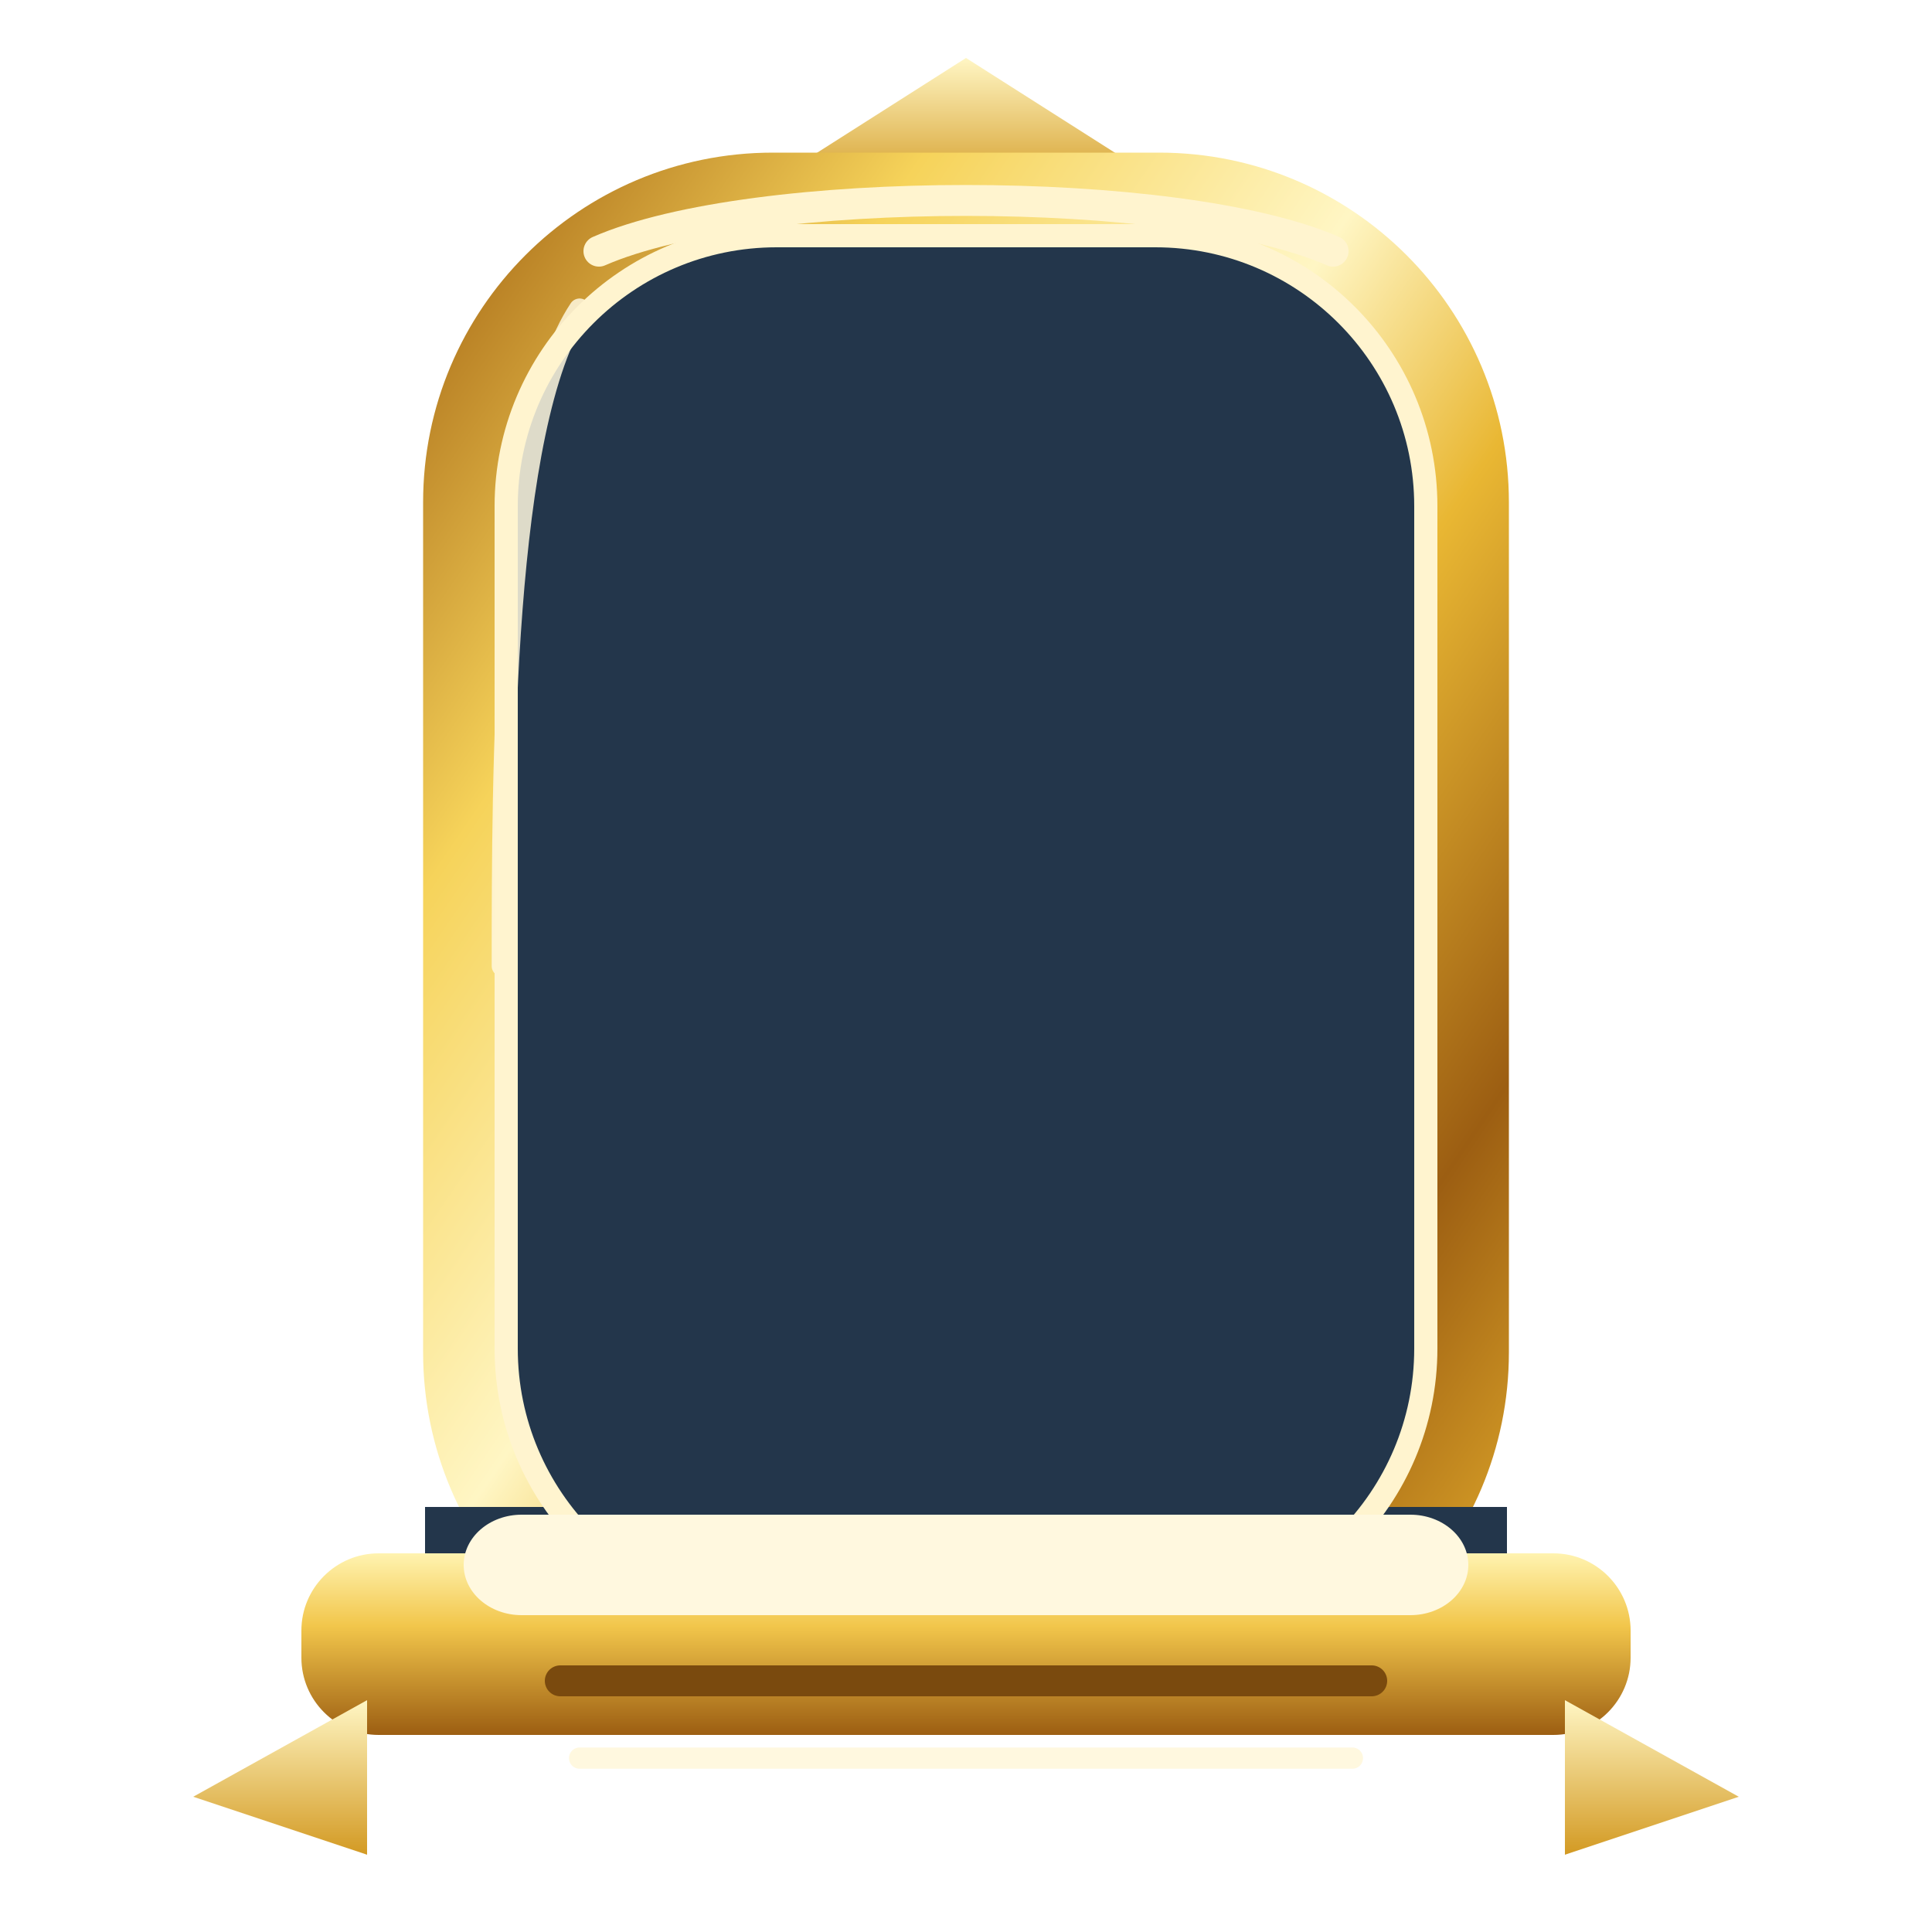
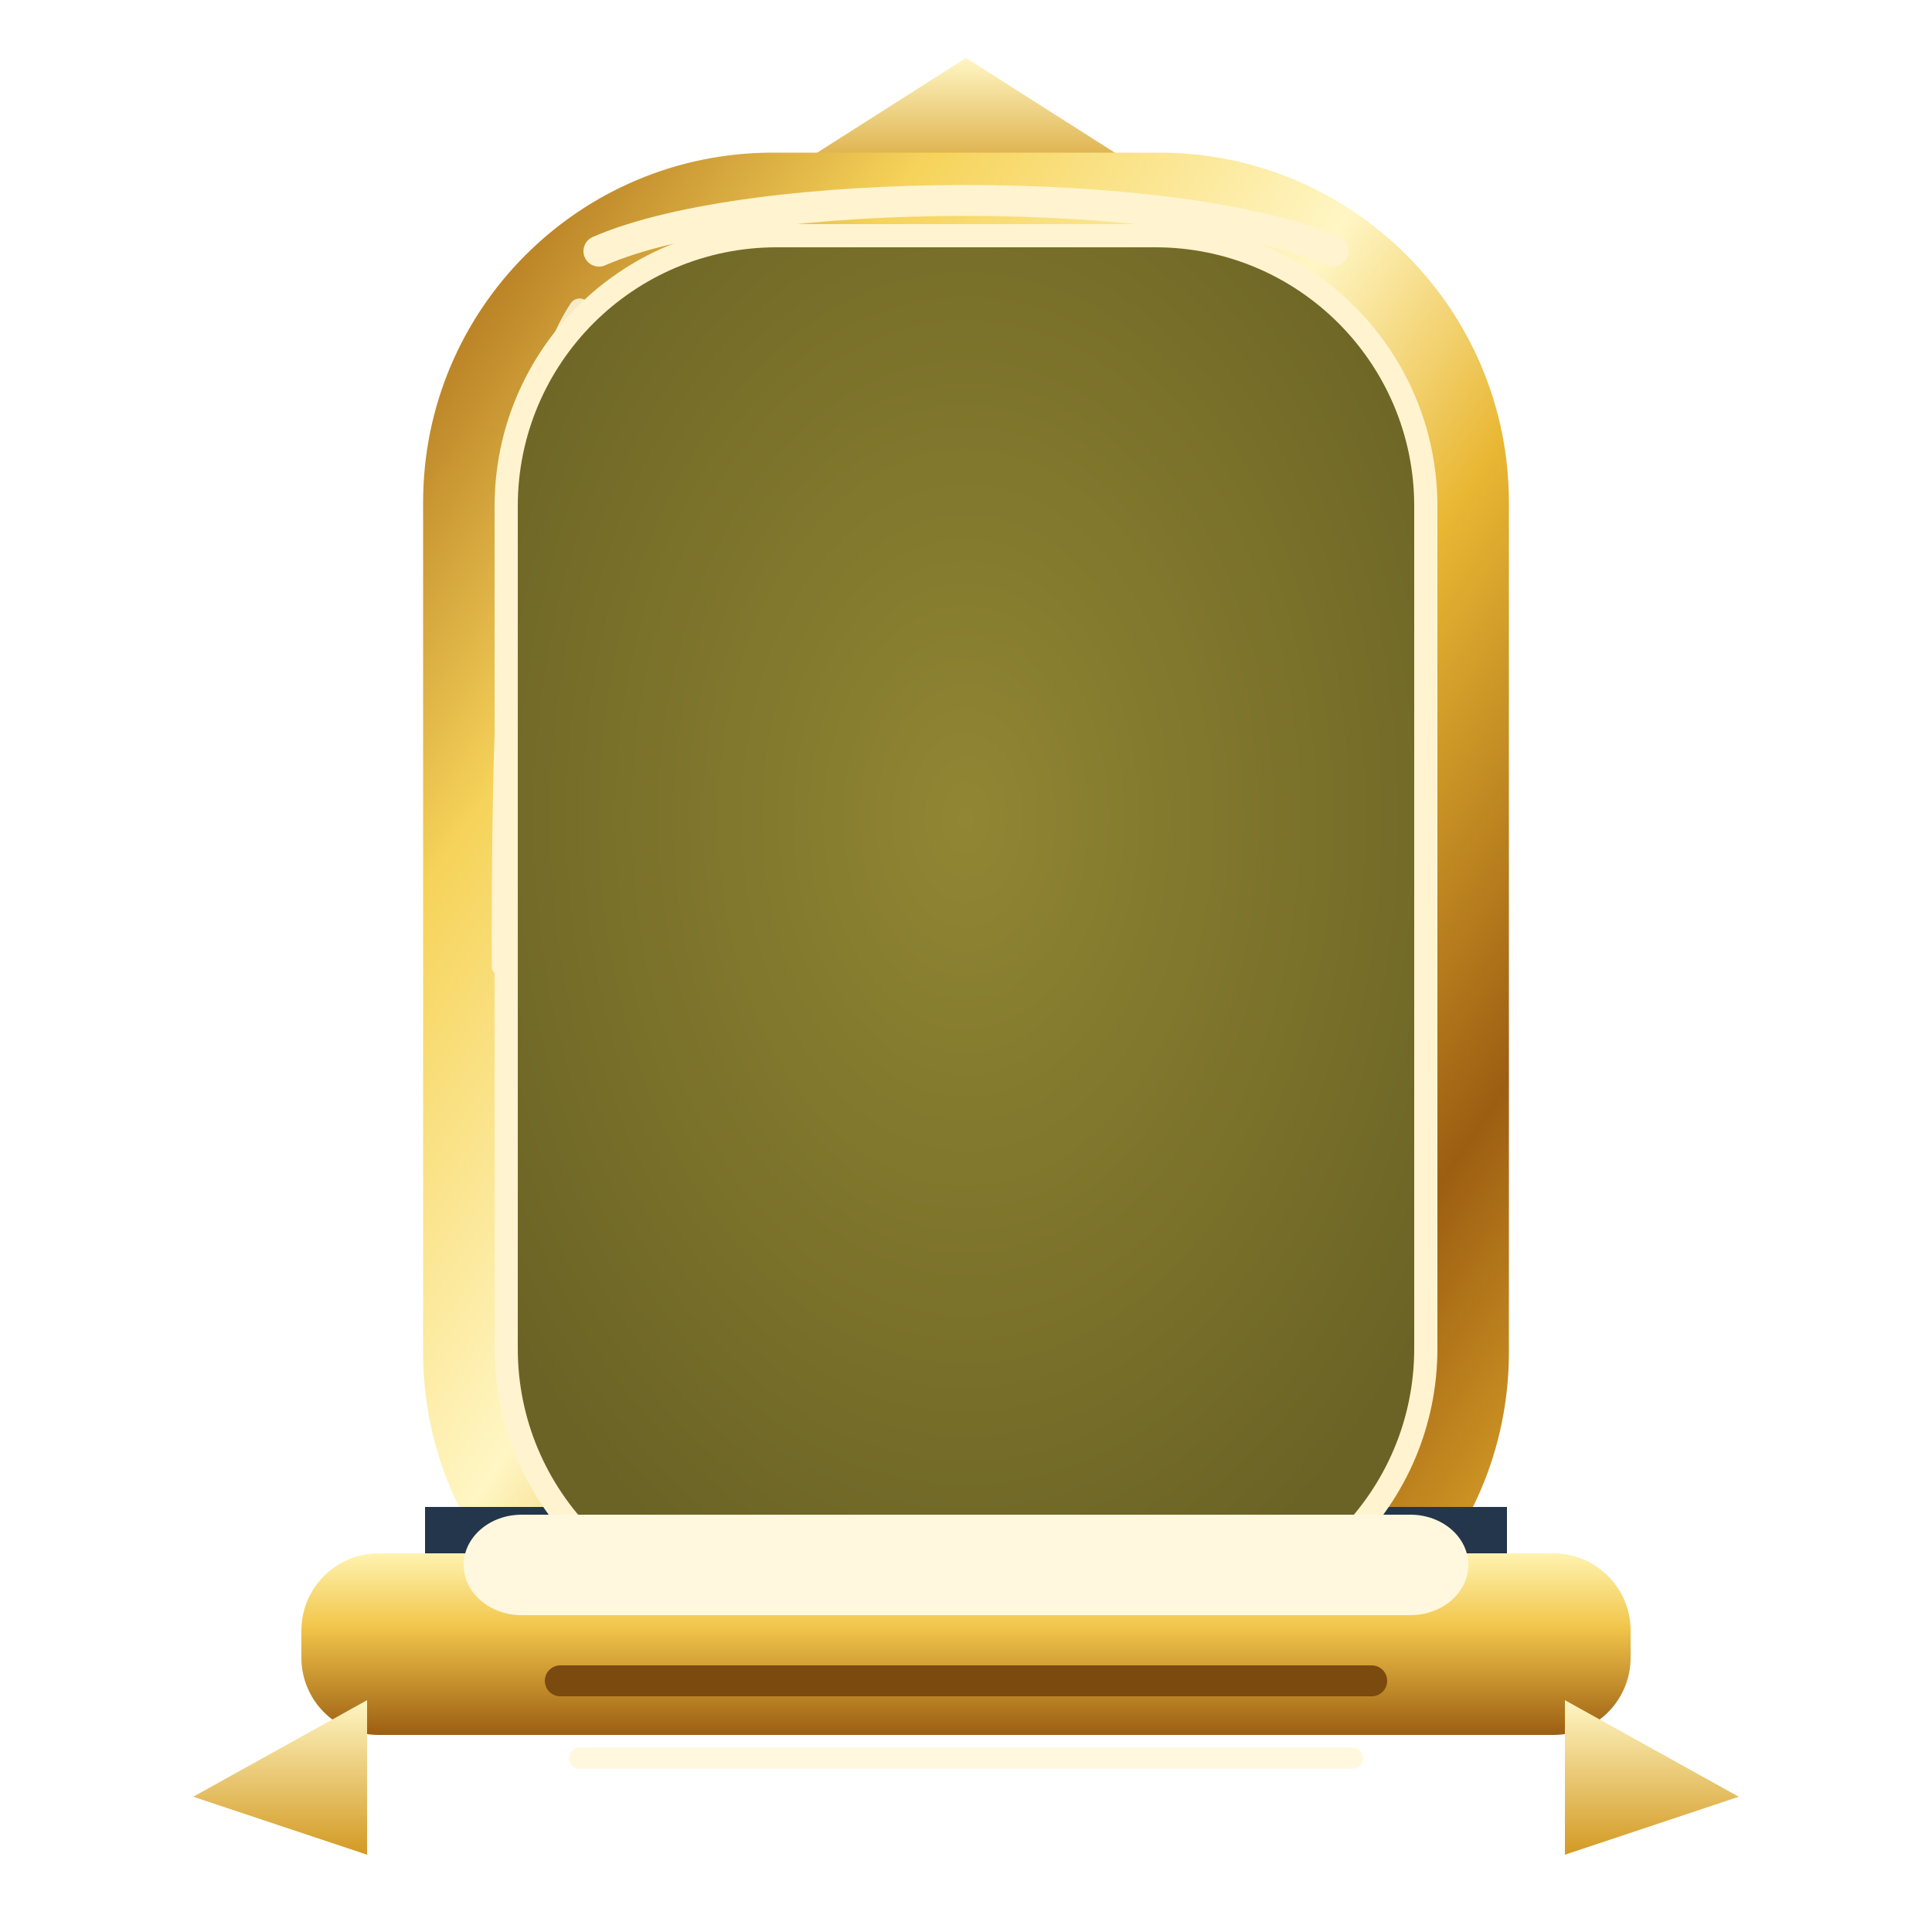
<svg xmlns="http://www.w3.org/2000/svg" viewBox="0 0 100 100" fill="none">
  <defs>
    <linearGradient id="giga-rim" x1="0%" y1="0%" x2="100%" y2="100%">
      <stop offset="0%" stop-color="#a86a16" />
      <stop offset="22%" stop-color="#f6d35a" />
      <stop offset="45%" stop-color="#fff6c4" />
      <stop offset="60%" stop-color="#e9b733" />
      <stop offset="82%" stop-color="#9c5e12" />
      <stop offset="100%" stop-color="#e1aa2b" />
    </linearGradient>
    <linearGradient id="giga-bar" x1="0%" y1="0%" x2="0%" y2="100%">
      <stop offset="0%" stop-color="#fff3b0" />
      <stop offset="40%" stop-color="#f2c64b" />
      <stop offset="100%" stop-color="#9c5e12" />
    </linearGradient>
    <linearGradient id="giga-crown" x1="0%" y1="0%" x2="0%" y2="100%">
      <stop offset="0%" stop-color="#fff6c4" />
      <stop offset="100%" stop-color="#d39a23" />
    </linearGradient>
+     <radialGradient id="bg-frame" cx="50%" cy="42%" r="62%">
+       <stop offset="0%" stop-color="#918633" />
+       <stop offset="100%" stop-color="#6B6325" />
+     </radialGradient>
  </defs>
  <path d="M39 10 L50 3 L61 10" fill="url(#giga-crown)" />
  <path d="M39 10 H61" stroke="#fff8df" stroke-width="1.8" stroke-linecap="round" />
-   <rect x="24" y="10" width="52" height="76" rx="16" fill="#23364b" stroke="url(#giga-rim)" stroke-width="4.2" />
+   <rect x="24" y="10" width="52" height="76" rx="16" fill="bg-frame" stroke="url(#giga-rim)" stroke-width="4.2" />
  <path d="M30 16 C26 22, 26 40, 26 50" fill="none" stroke="#fff8df" stroke-width="1.1" stroke-linecap="round" opacity="0.85" />
  <rect x="22" y="78" width="56" height="8" fill="#23364b" />
-   <rect x="26.2" y="12.2" width="47.6" height="71.6" rx="14" fill="none" stroke="#fff4cf" stroke-width="1.2" />
+   <rect x="26.2" y="12.2" width="47.6" height="71.6" rx="14" fill="url(#bg-frame)" stroke="#fff4cf" stroke-width="1.2" />
  <path d="M31 13 C39 9.5, 61 9.5, 69 13" fill="none" stroke="#fff4cf" stroke-width="1.6" stroke-linecap="round" />
  <path d="M31 83 C39 86.5, 61 86.5, 69 83" fill="none" stroke="#fff4cf" stroke-width="1.6" stroke-linecap="round" />
  <rect x="15.6" y="80.4" width="68.8" height="9.4" rx="4" fill="url(#giga-bar)" />
  <rect x="24" y="78.4" width="52" height="5.2" rx="3" fill="#fff8df" />
  <path d="M19 88 L10 93 L19 96" fill="url(#giga-crown)" />
  <path d="M81 88 L90 93 L81 96" fill="url(#giga-crown)" />
  <path d="M29 87 H71" stroke="#7a4a0e" stroke-width="1.6" stroke-linecap="round" />
  <path d="M30 91 H70" stroke="#fff8df" stroke-width="1.1" stroke-linecap="round" />
</svg>
